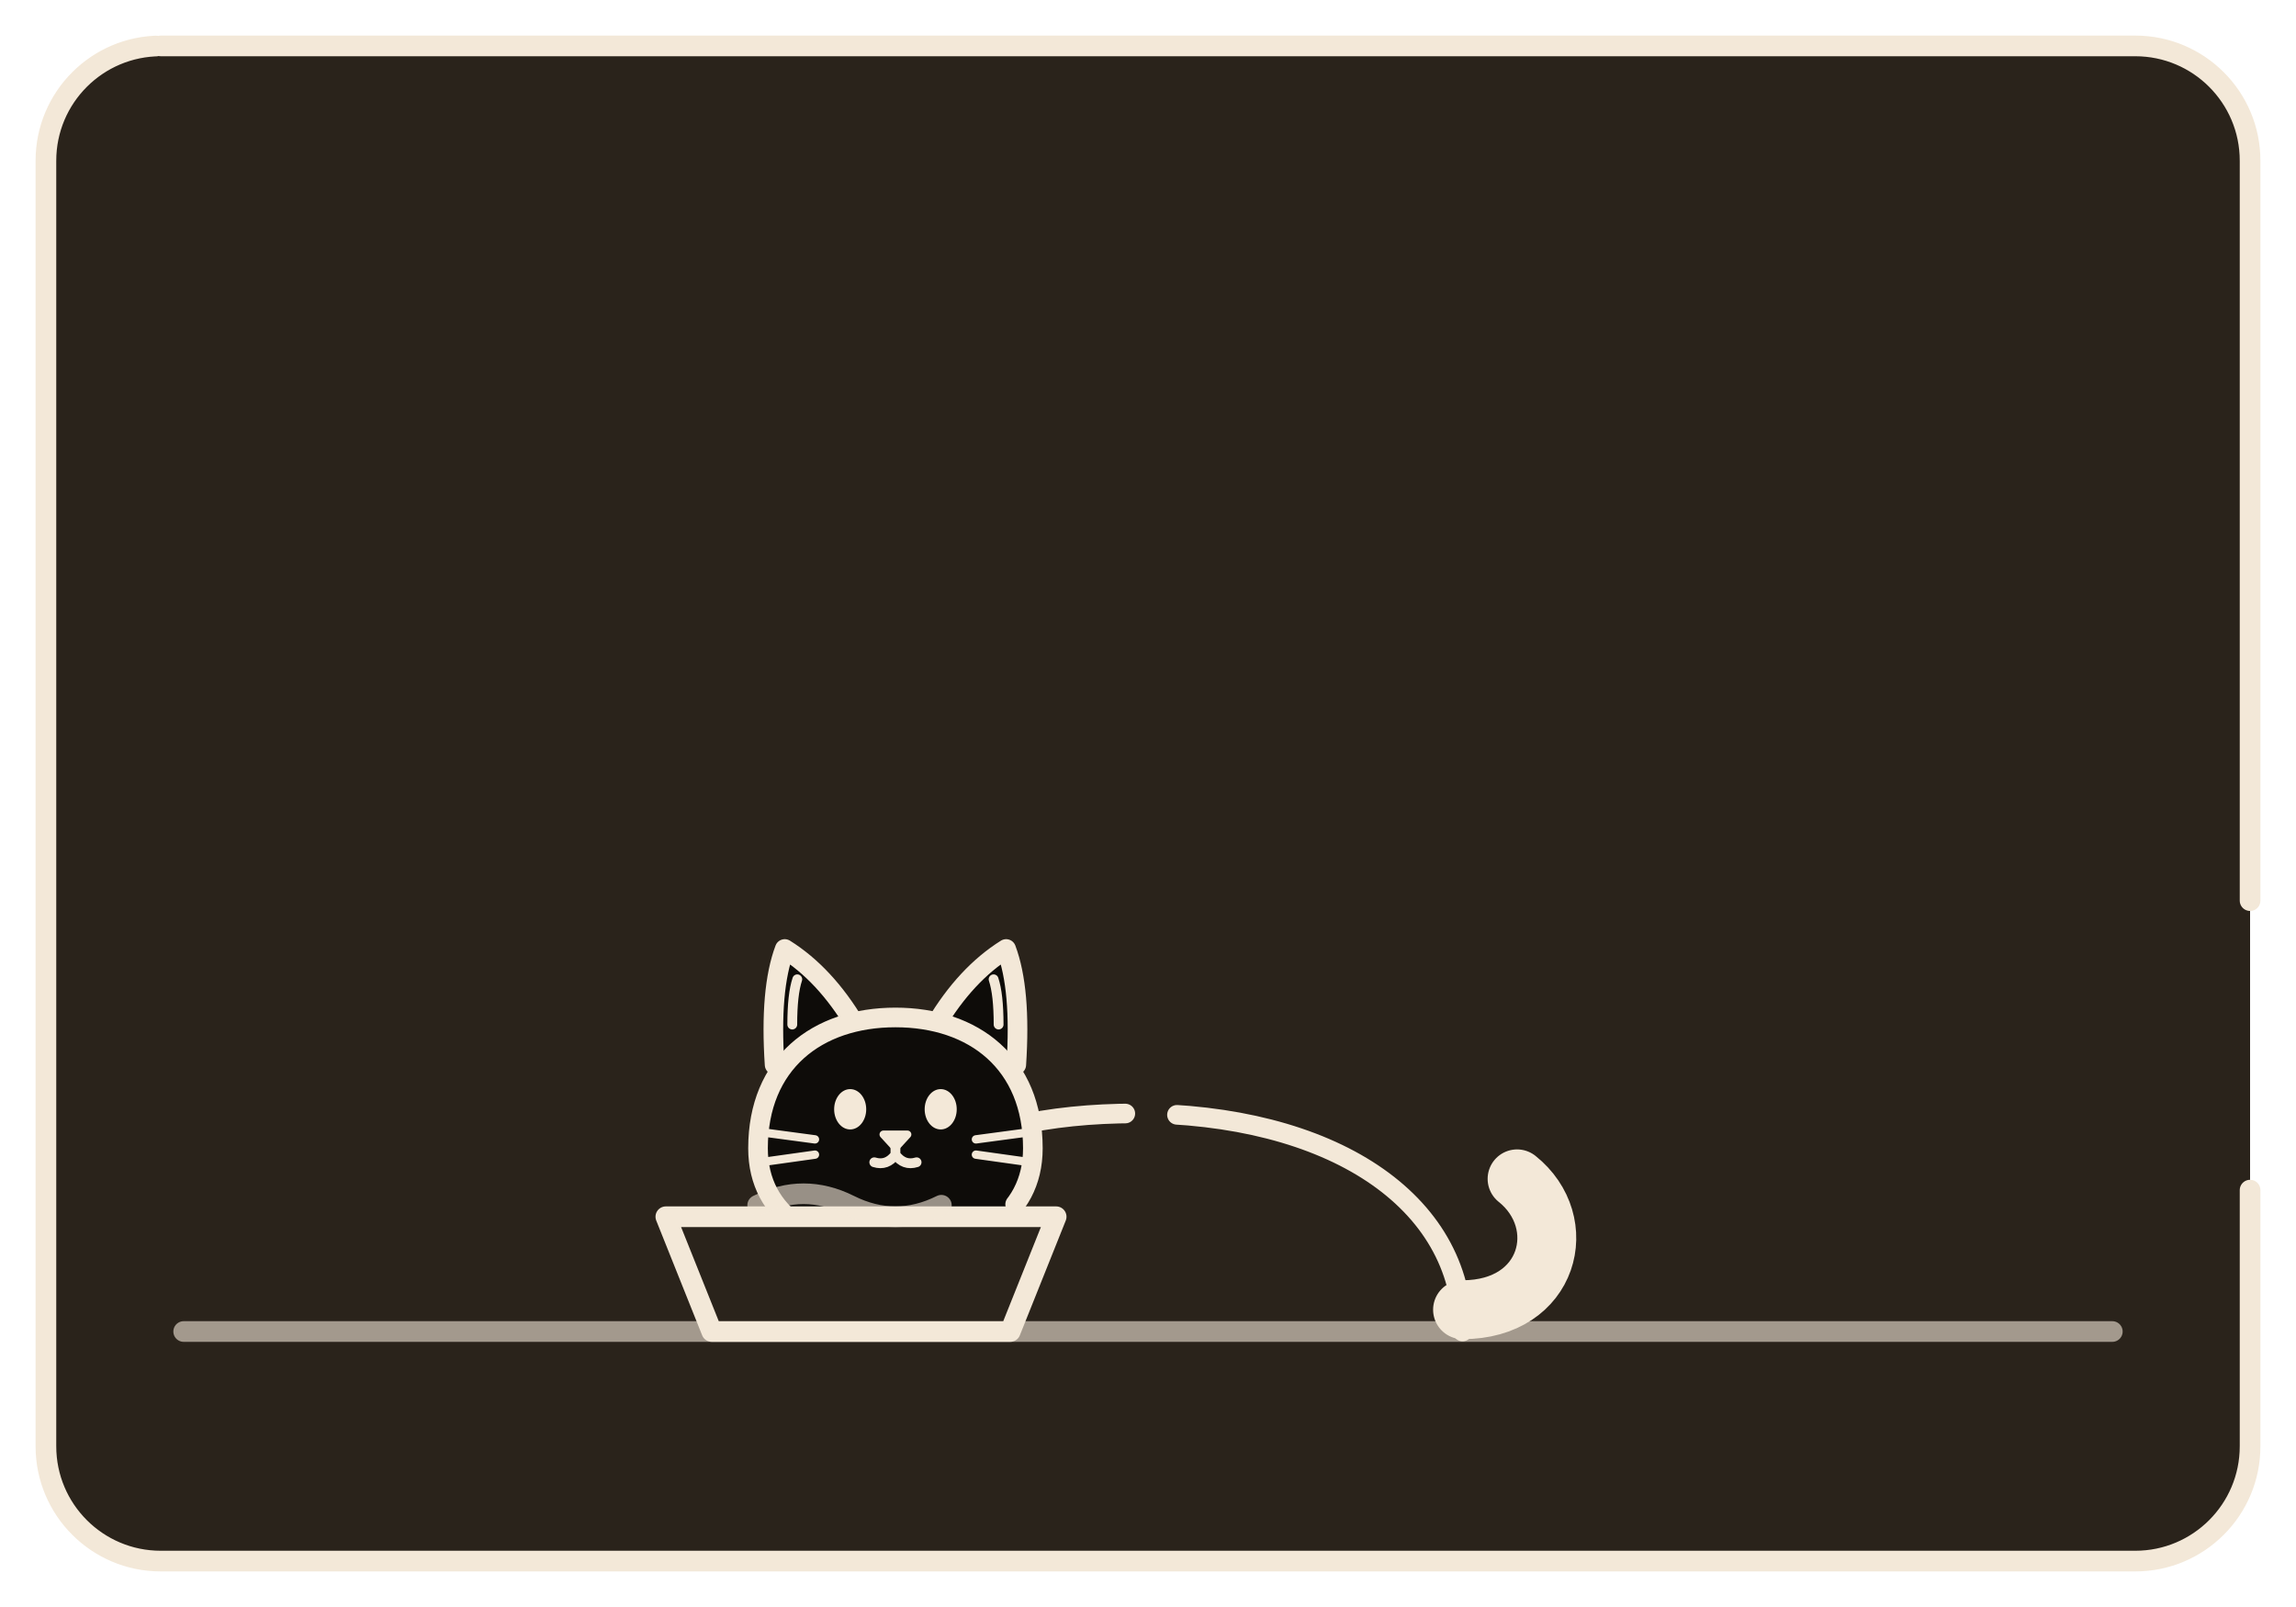
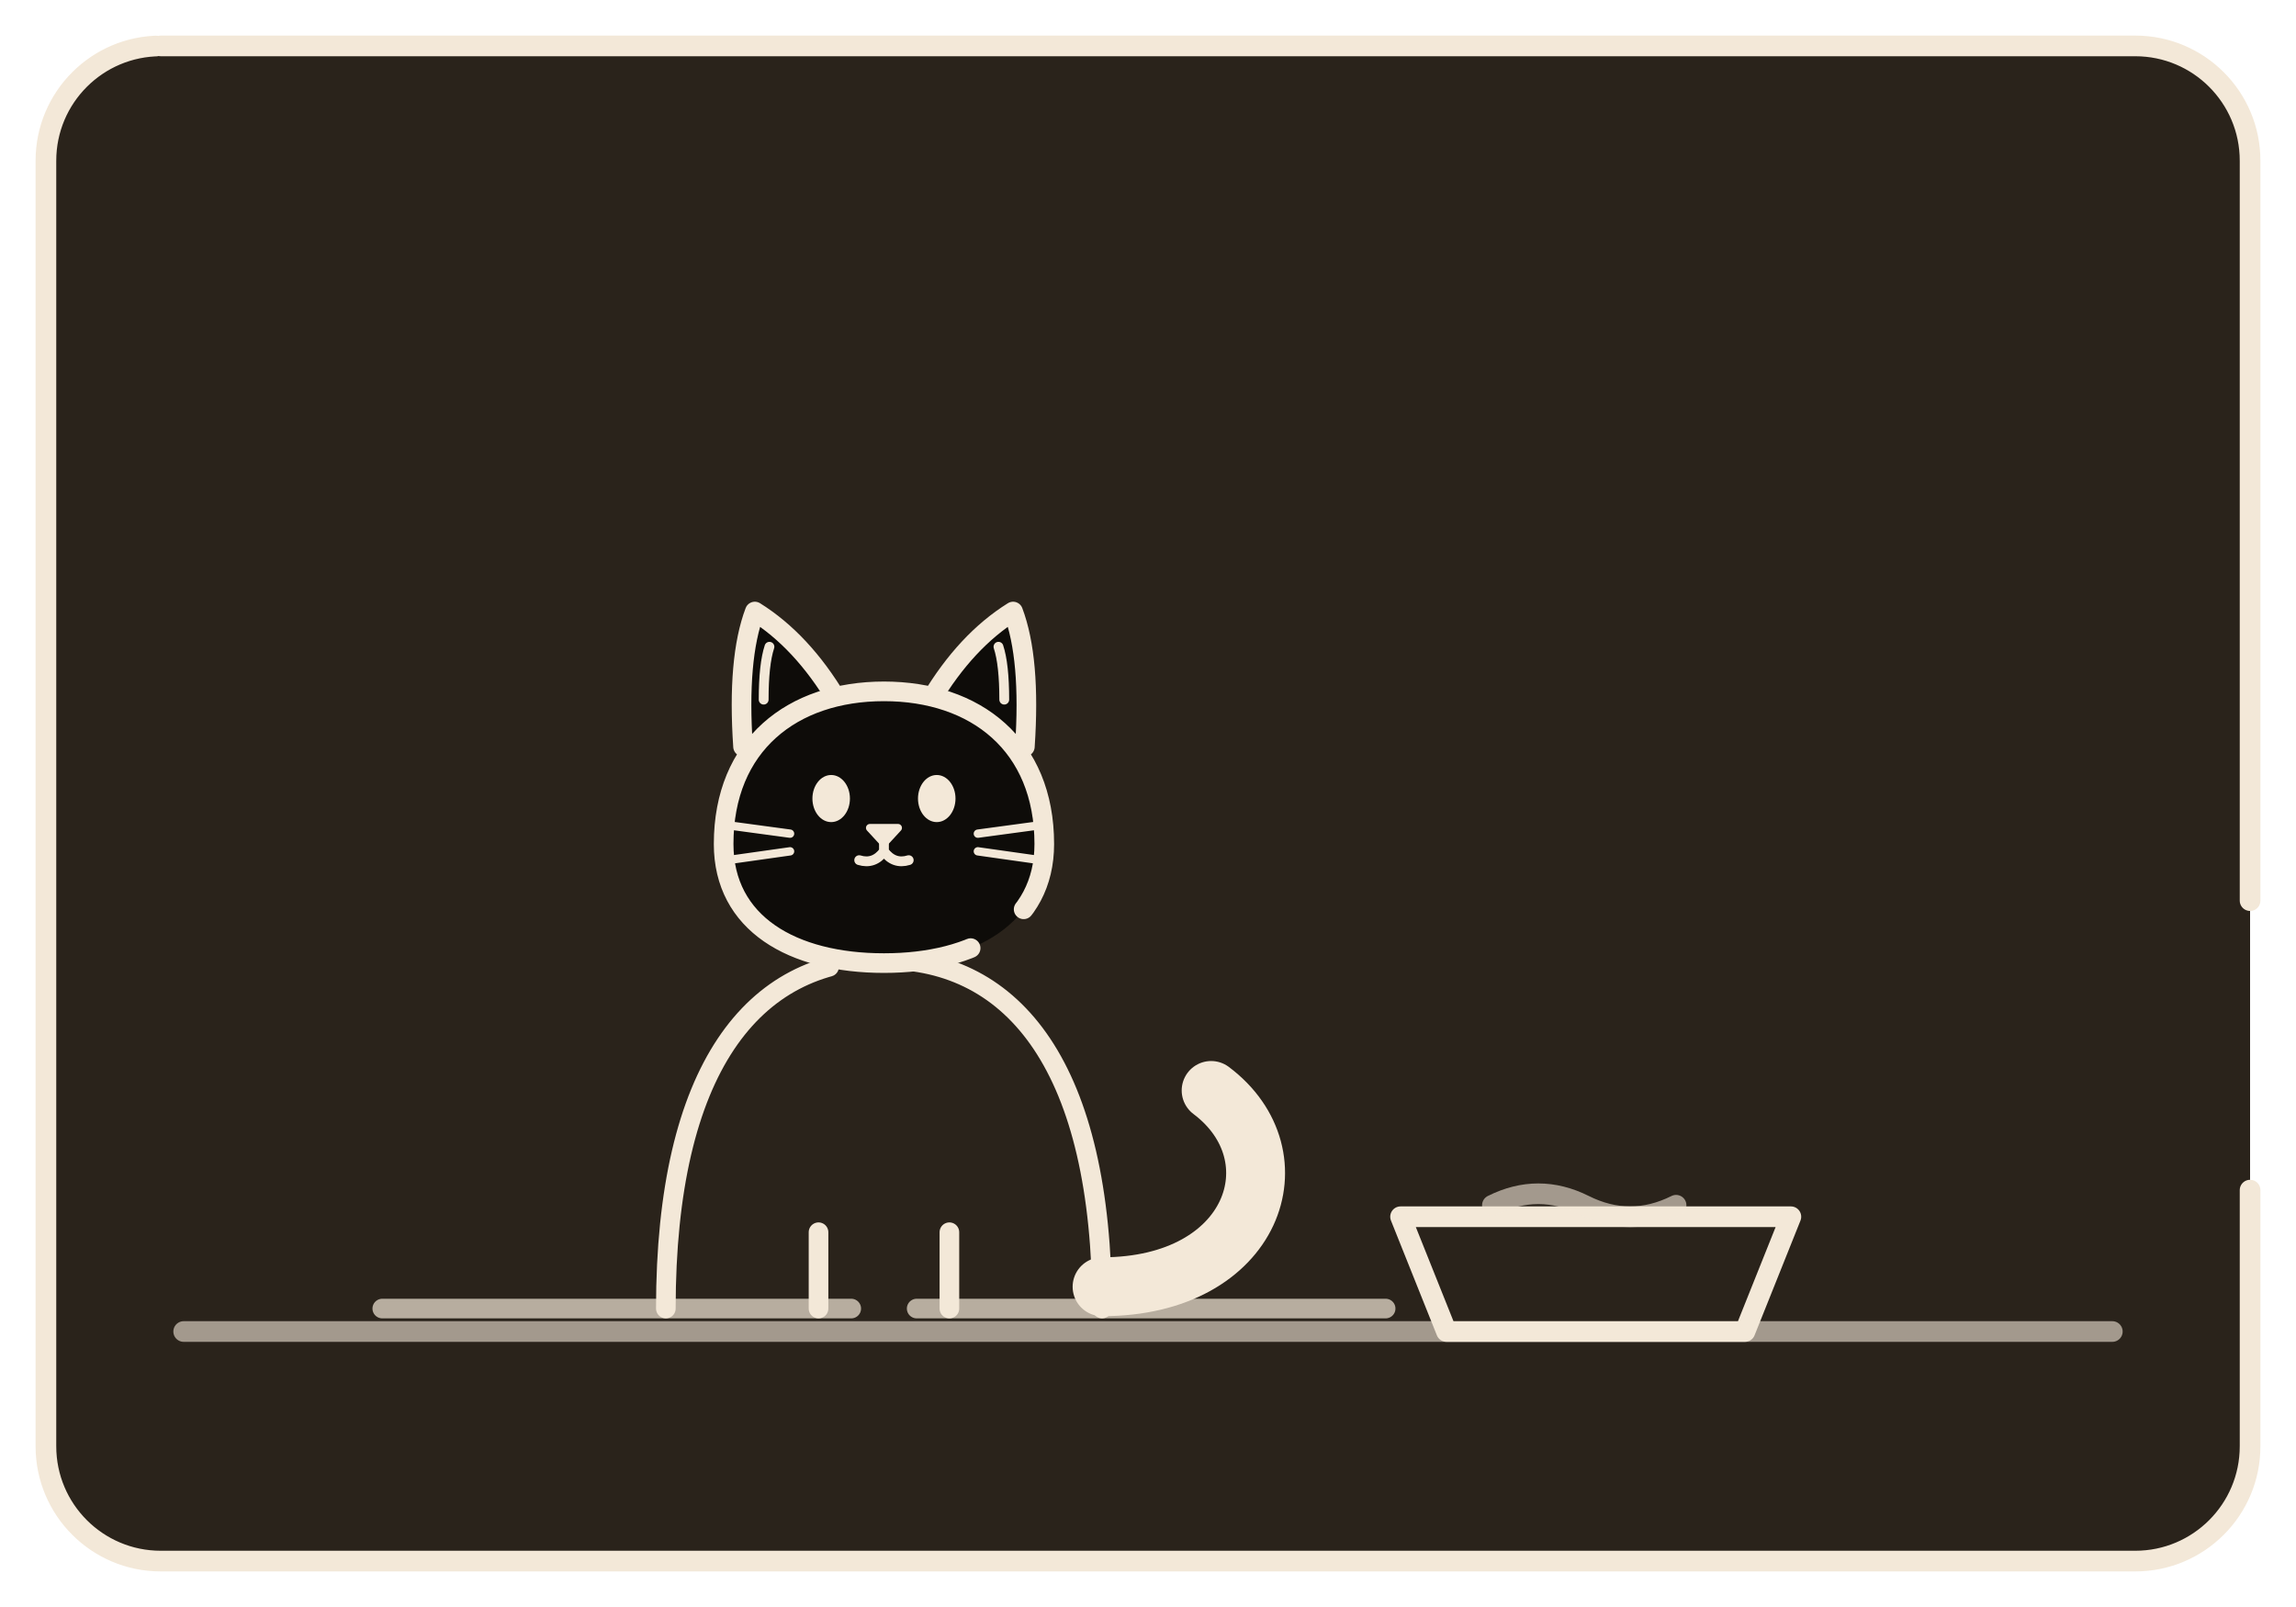
<svg xmlns="http://www.w3.org/2000/svg" viewBox="0 0 200 140" role="img" aria-label="絵日記：drink">
  <rect x="4" y="4" width="192" height="132" rx="10" fill="#2A231B" />
  <rect x="4" y="4" width="192" height="132" rx="10" fill="none" stroke="#F3E8D8" stroke-width="1.8" stroke-linecap="round" stroke-linejoin="round" stroke-dasharray="252.17 25.22 353.04" />
  <path d="M16 116 H184" fill="none" stroke="#F3E8D8" stroke-width="1.8" stroke-linecap="round" stroke-linejoin="round" stroke-opacity=".6" />
-   <g transform="translate(40 40) scale(0.95)">
-     <g id="tail">
-       <path d="M92 78 C100 78 102 70 97 66" fill="none" stroke="#F3E8D8" stroke-width="5.4" stroke-linecap="round" />
-     </g>
-     <path d="M34 80 C34 66 46 60 62 60 C80 60 92 68 92 80" fill="none" stroke="#F3E8D8" stroke-width="1.8" stroke-linecap="round" stroke-linejoin="round" stroke-dasharray="37.93 4.74 36.35" />
-     <g id="head">
-       <path d="M28.92 55.54 Q28.46 48.62 29.85 44.92 Q33.54 47.23 36.3 51.85" fill="#0E0C09" stroke="#F3E8D8" stroke-width="1.8" stroke-linecap="round" stroke-linejoin="round" />
-       <path d="M51.08 55.54 Q51.54 48.62 50.15 44.92 Q46.46 47.23 43.7 51.85" fill="#0E0C09" stroke="#F3E8D8" stroke-width="1.8" stroke-linecap="round" stroke-linejoin="round" />
-       <path d="M30.54 51.85 Q30.54 49.08 31 47.7 M49.46 51.85 Q49.46 49.08 49 47.7" fill="none" stroke="#F3E8D8" stroke-width="0.9" stroke-linecap="round" />
-       <path d="M27.4 63.2 C27.4 55.4 32.8 51.2 40 51.2 C47.2 51.2 52.6 55.4 52.6 63.2 C52.6 69.44 47.2 72.56 40 72.56 C32.8 72.56 27.4 69.44 27.4 63.2 Z" fill="#0E0C09" />
-       <path d="M27.4 63.2 C27.4 55.4 32.8 51.2 40 51.2 C47.2 51.2 52.6 55.4 52.6 63.2 C52.6 69.44 47.2 72.56 40 72.56 C32.8 72.56 27.4 69.44 27.4 63.2 Z" fill="none" stroke="#F3E8D8" stroke-width="1.8" stroke-linecap="round" stroke-linejoin="round" stroke-dasharray="44.78 5.22 24.63" />
-       <g id="eyes">
-         <ellipse cx="35.85" cy="59.62" rx="1.47" ry="1.85" fill="#F3E8D8" />
-         <ellipse cx="44.15" cy="59.62" rx="1.47" ry="1.85" fill="#F3E8D8" />
-       </g>
-       <path d="M38.9 61.93 H41.1 L40 63.13 Z" fill="#F3E8D8" stroke="#F3E8D8" stroke-width="0.72" stroke-linejoin="round" />
-       <path d="M40 63.13 V63.78 M40 63.78 q-0.78 1.06 -1.94 0.7 M40 63.78 q0.78 1.06 1.94 0.7" fill="none" stroke="#F3E8D8" stroke-width="0.9" stroke-linecap="round" stroke-linejoin="round" />
-       <path d="M32.62 62.38 L27.54 61.7 M32.62 63.78 L27.77 64.46 M47.38 62.38 L52.46 61.7 M47.38 63.78 L52.23 64.46" fill="none" stroke="#F3E8D8" stroke-width="0.765" stroke-linecap="round" />
-     </g>
-   </g>
-   <g transform="translate(-124 -84)">
+   <g transform="translate(-60 -84)">
    <path d="M182 190 H216 L212 200 H186 Z" fill="#2A231B" stroke="#F3E8D8" stroke-width="1.8" stroke-linecap="round" stroke-linejoin="round" />
    <path d="M190 189 q4 -2 8 0 q4 2 8 0" fill="none" stroke="#F3E8D8" stroke-width="1.8" stroke-linecap="round" stroke-linejoin="round" stroke-opacity=".6" />
  </g>
+   <g transform="translate(20 38) scale(0.95)">
+     <path d="M14 80 H57 M63 80 H106" fill="none" stroke="#F3E8D8" stroke-width="1.8" stroke-linecap="round" stroke-linejoin="round" stroke-opacity=".7" />
+     <path d="M40 80 C40 58 48 48 60 48 C72 48 80 58 80 80" fill="none" stroke="#F3E8D8" stroke-width="1.8" stroke-linecap="round" stroke-linejoin="round" stroke-dasharray="37.3 5.09 42.39" />
+     <path d="M54 80 v-7 M66 80 v-7" fill="none" stroke="#F3E8D8" stroke-width="1.8" stroke-linecap="round" stroke-linejoin="round" />
+     <g id="tail">
+       <path d="M80 78 C94 78 98 66 90 60" fill="none" stroke="#F3E8D8" stroke-width="5.4" stroke-linecap="round" />
+     </g>
+     <g id="head">
+       <path d="M47.08 28.47 Q46.53 20.39 48.16 16.08 Q52.47 18.77 55.69 24.16" fill="#0E0C09" stroke="#F3E8D8" stroke-width="1.8" stroke-linecap="round" stroke-linejoin="round" />
+       <path d="M72.92 28.47 Q73.47 20.39 71.84 16.08 Q67.53 18.77 64.31 24.16" fill="#0E0C09" stroke="#F3E8D8" stroke-width="1.8" stroke-linecap="round" stroke-linejoin="round" />
+       <path d="M48.97 24.16 Q48.97 20.92 49.5 19.31 M71.03 24.16 Q71.03 20.92 70.5 19.31" fill="none" stroke="#F3E8D8" stroke-width="0.9" stroke-linecap="round" />
+       <path d="M45.3 37.4 C45.3 28.3 51.6 23.4 60 23.4 C68.4 23.4 74.7 28.3 74.7 37.4 C74.7 44.68 68.4 48.32 60 48.32 C51.6 48.32 45.3 44.68 45.3 37.4 Z" fill="#0E0C09" />
+       <path d="M45.3 37.4 C45.3 28.3 51.6 23.4 60 23.4 C68.4 23.4 74.7 28.3 74.7 37.4 C74.7 44.68 68.4 48.32 60 48.32 C51.6 48.32 45.3 44.68 45.3 37.4 Z" fill="none" stroke="#F3E8D8" stroke-width="1.8" stroke-linecap="round" stroke-linejoin="round" stroke-dasharray="52.24 6.1 28.73" />
+       <g id="eyes">
+         <ellipse cx="55.16" cy="33.23" rx="1.72" ry="2.16" fill="#F3E8D8" />
+         <ellipse cx="64.84" cy="33.23" rx="1.72" ry="2.16" fill="#F3E8D8" />
+       </g>
+       <path d="M58.71 35.92 H61.29 L60 37.32 Z" fill="#F3E8D8" stroke="#F3E8D8" stroke-width="0.72" stroke-linejoin="round" />
+       <path d="M60 37.32 V38.07 M60 38.07 q-0.91 1.23 -2.27 0.81 M60 38.07 q0.91 1.23 2.27 0.81" fill="none" stroke="#F3E8D8" stroke-width="0.9" stroke-linecap="round" stroke-linejoin="round" />
+       <path d="M51.39 36.45 L45.47 35.65 M51.39 38.07 L45.73 38.87 M68.61 36.45 L74.53 35.65 M68.61 38.07 L74.27 38.87" fill="none" stroke="#F3E8D8" stroke-width="0.765" stroke-linecap="round" />
+     </g>
+   </g>
</svg>
